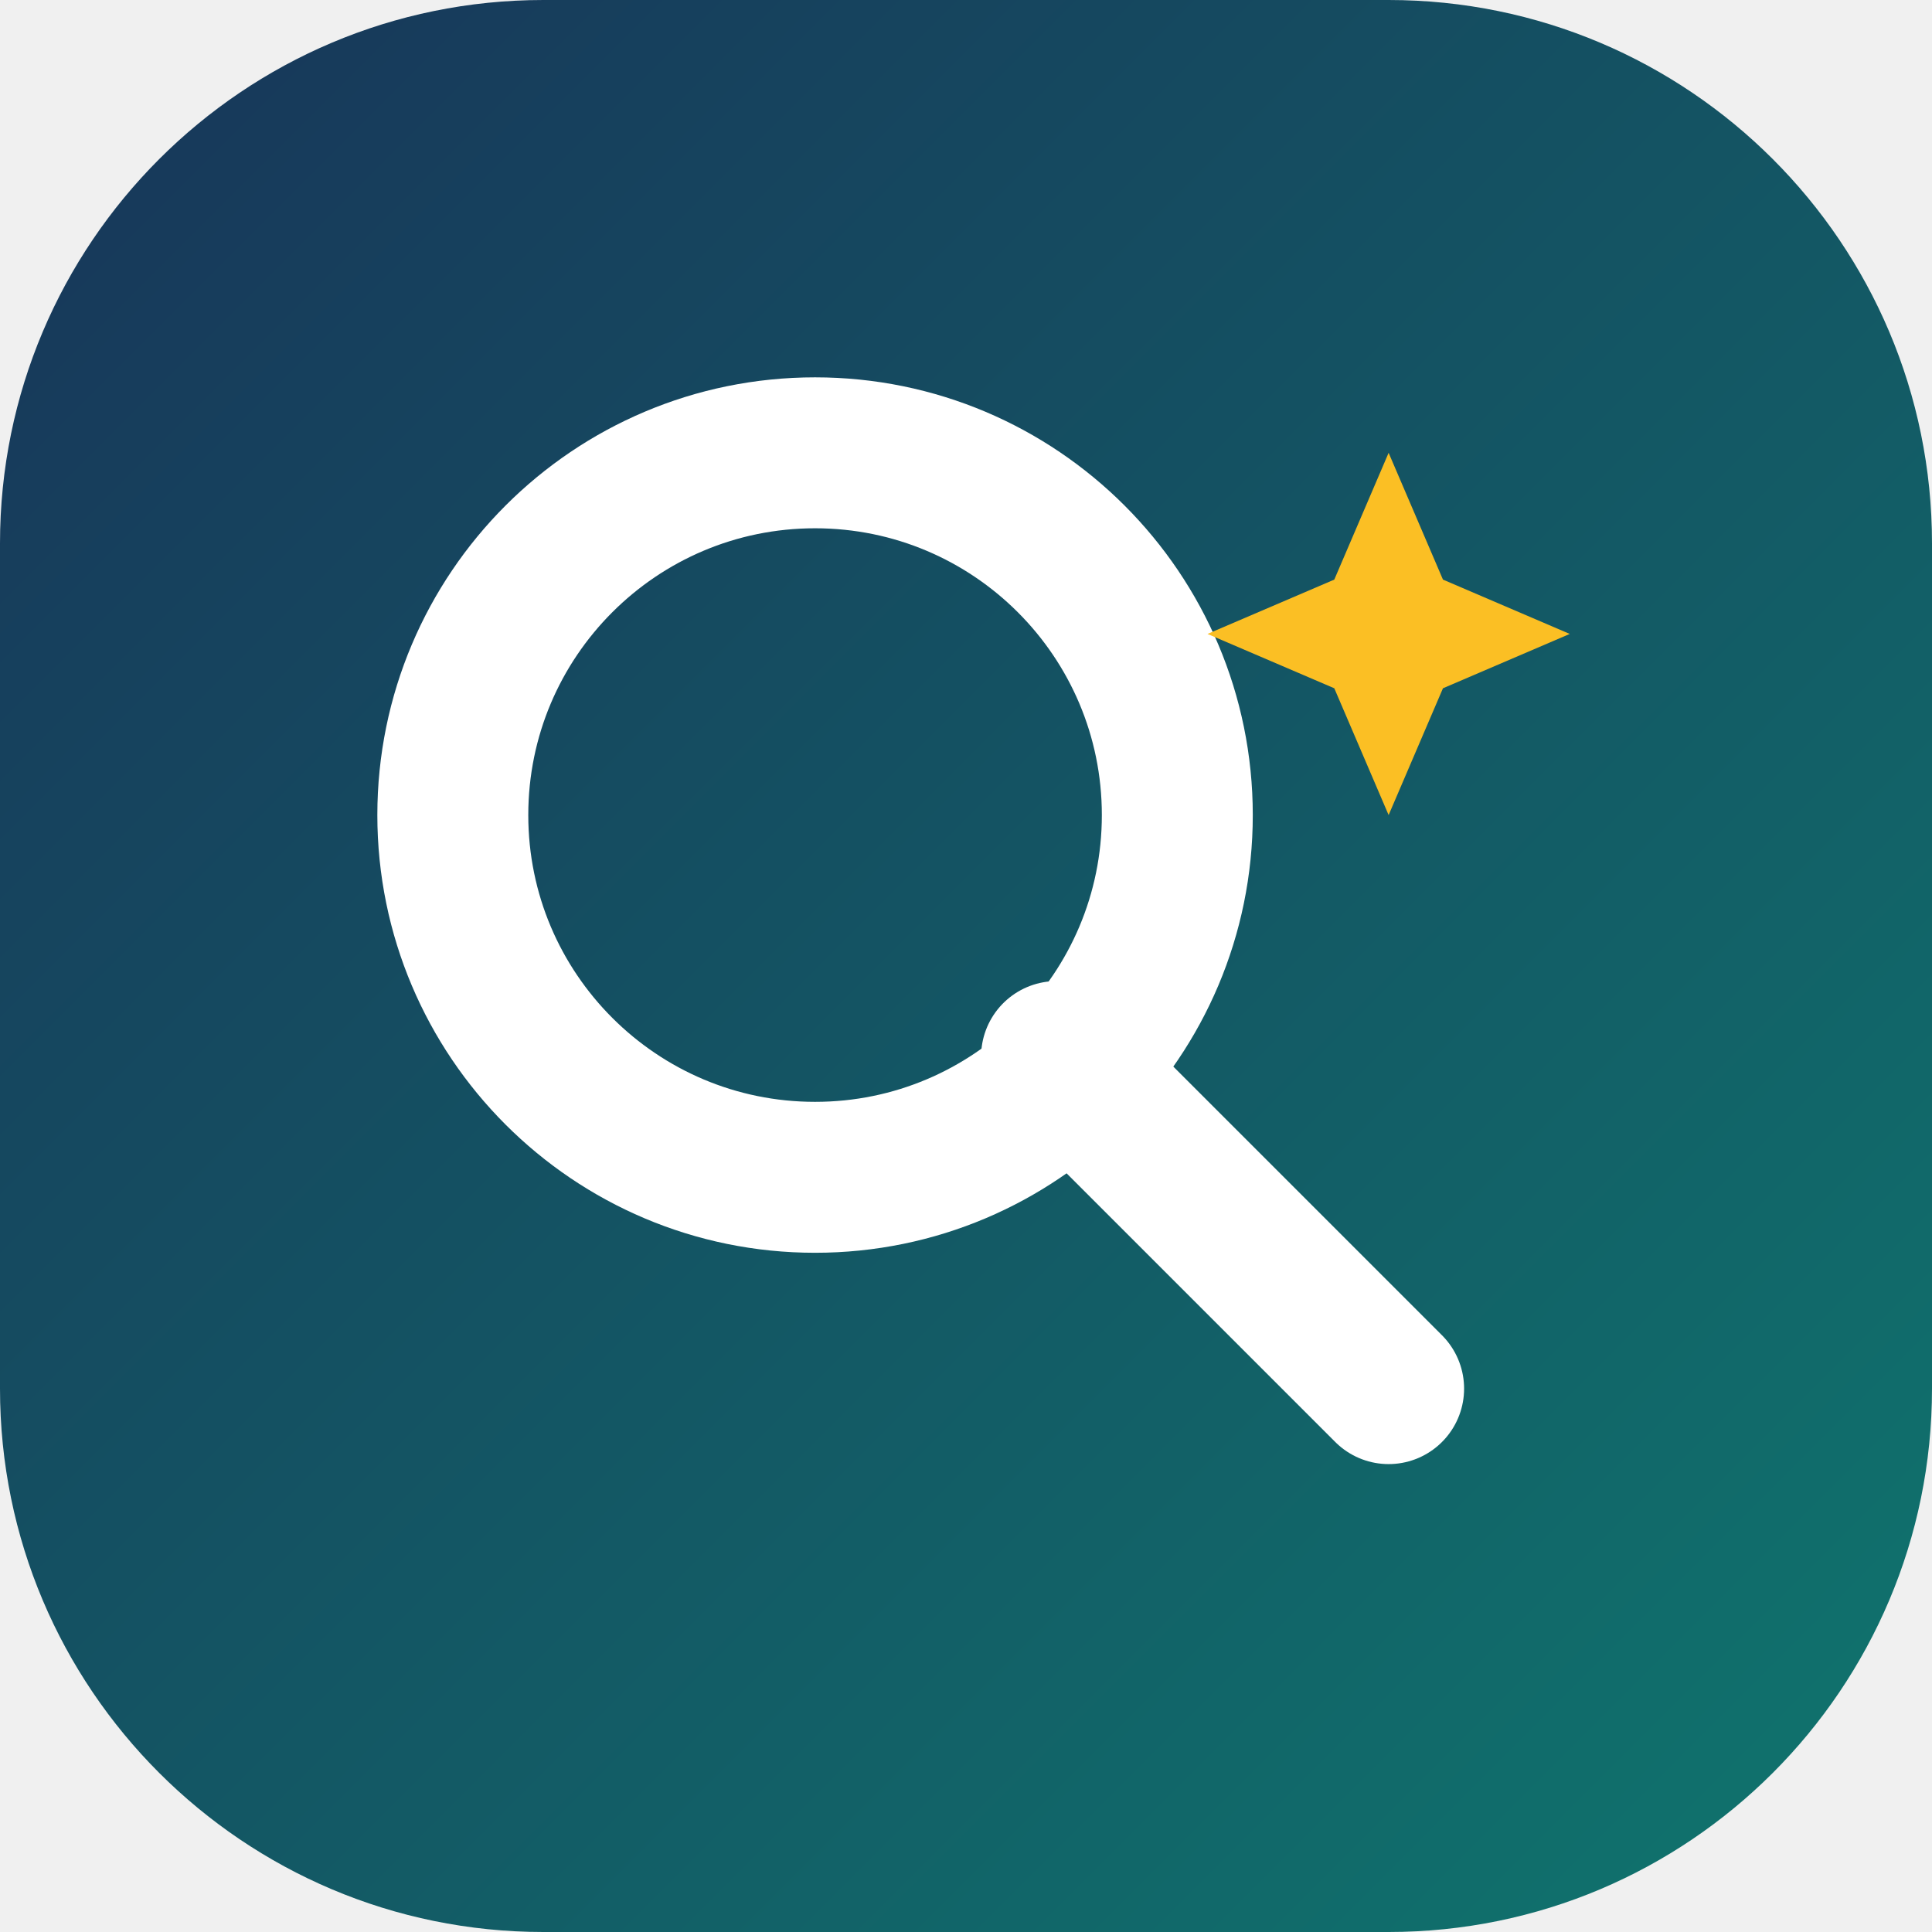
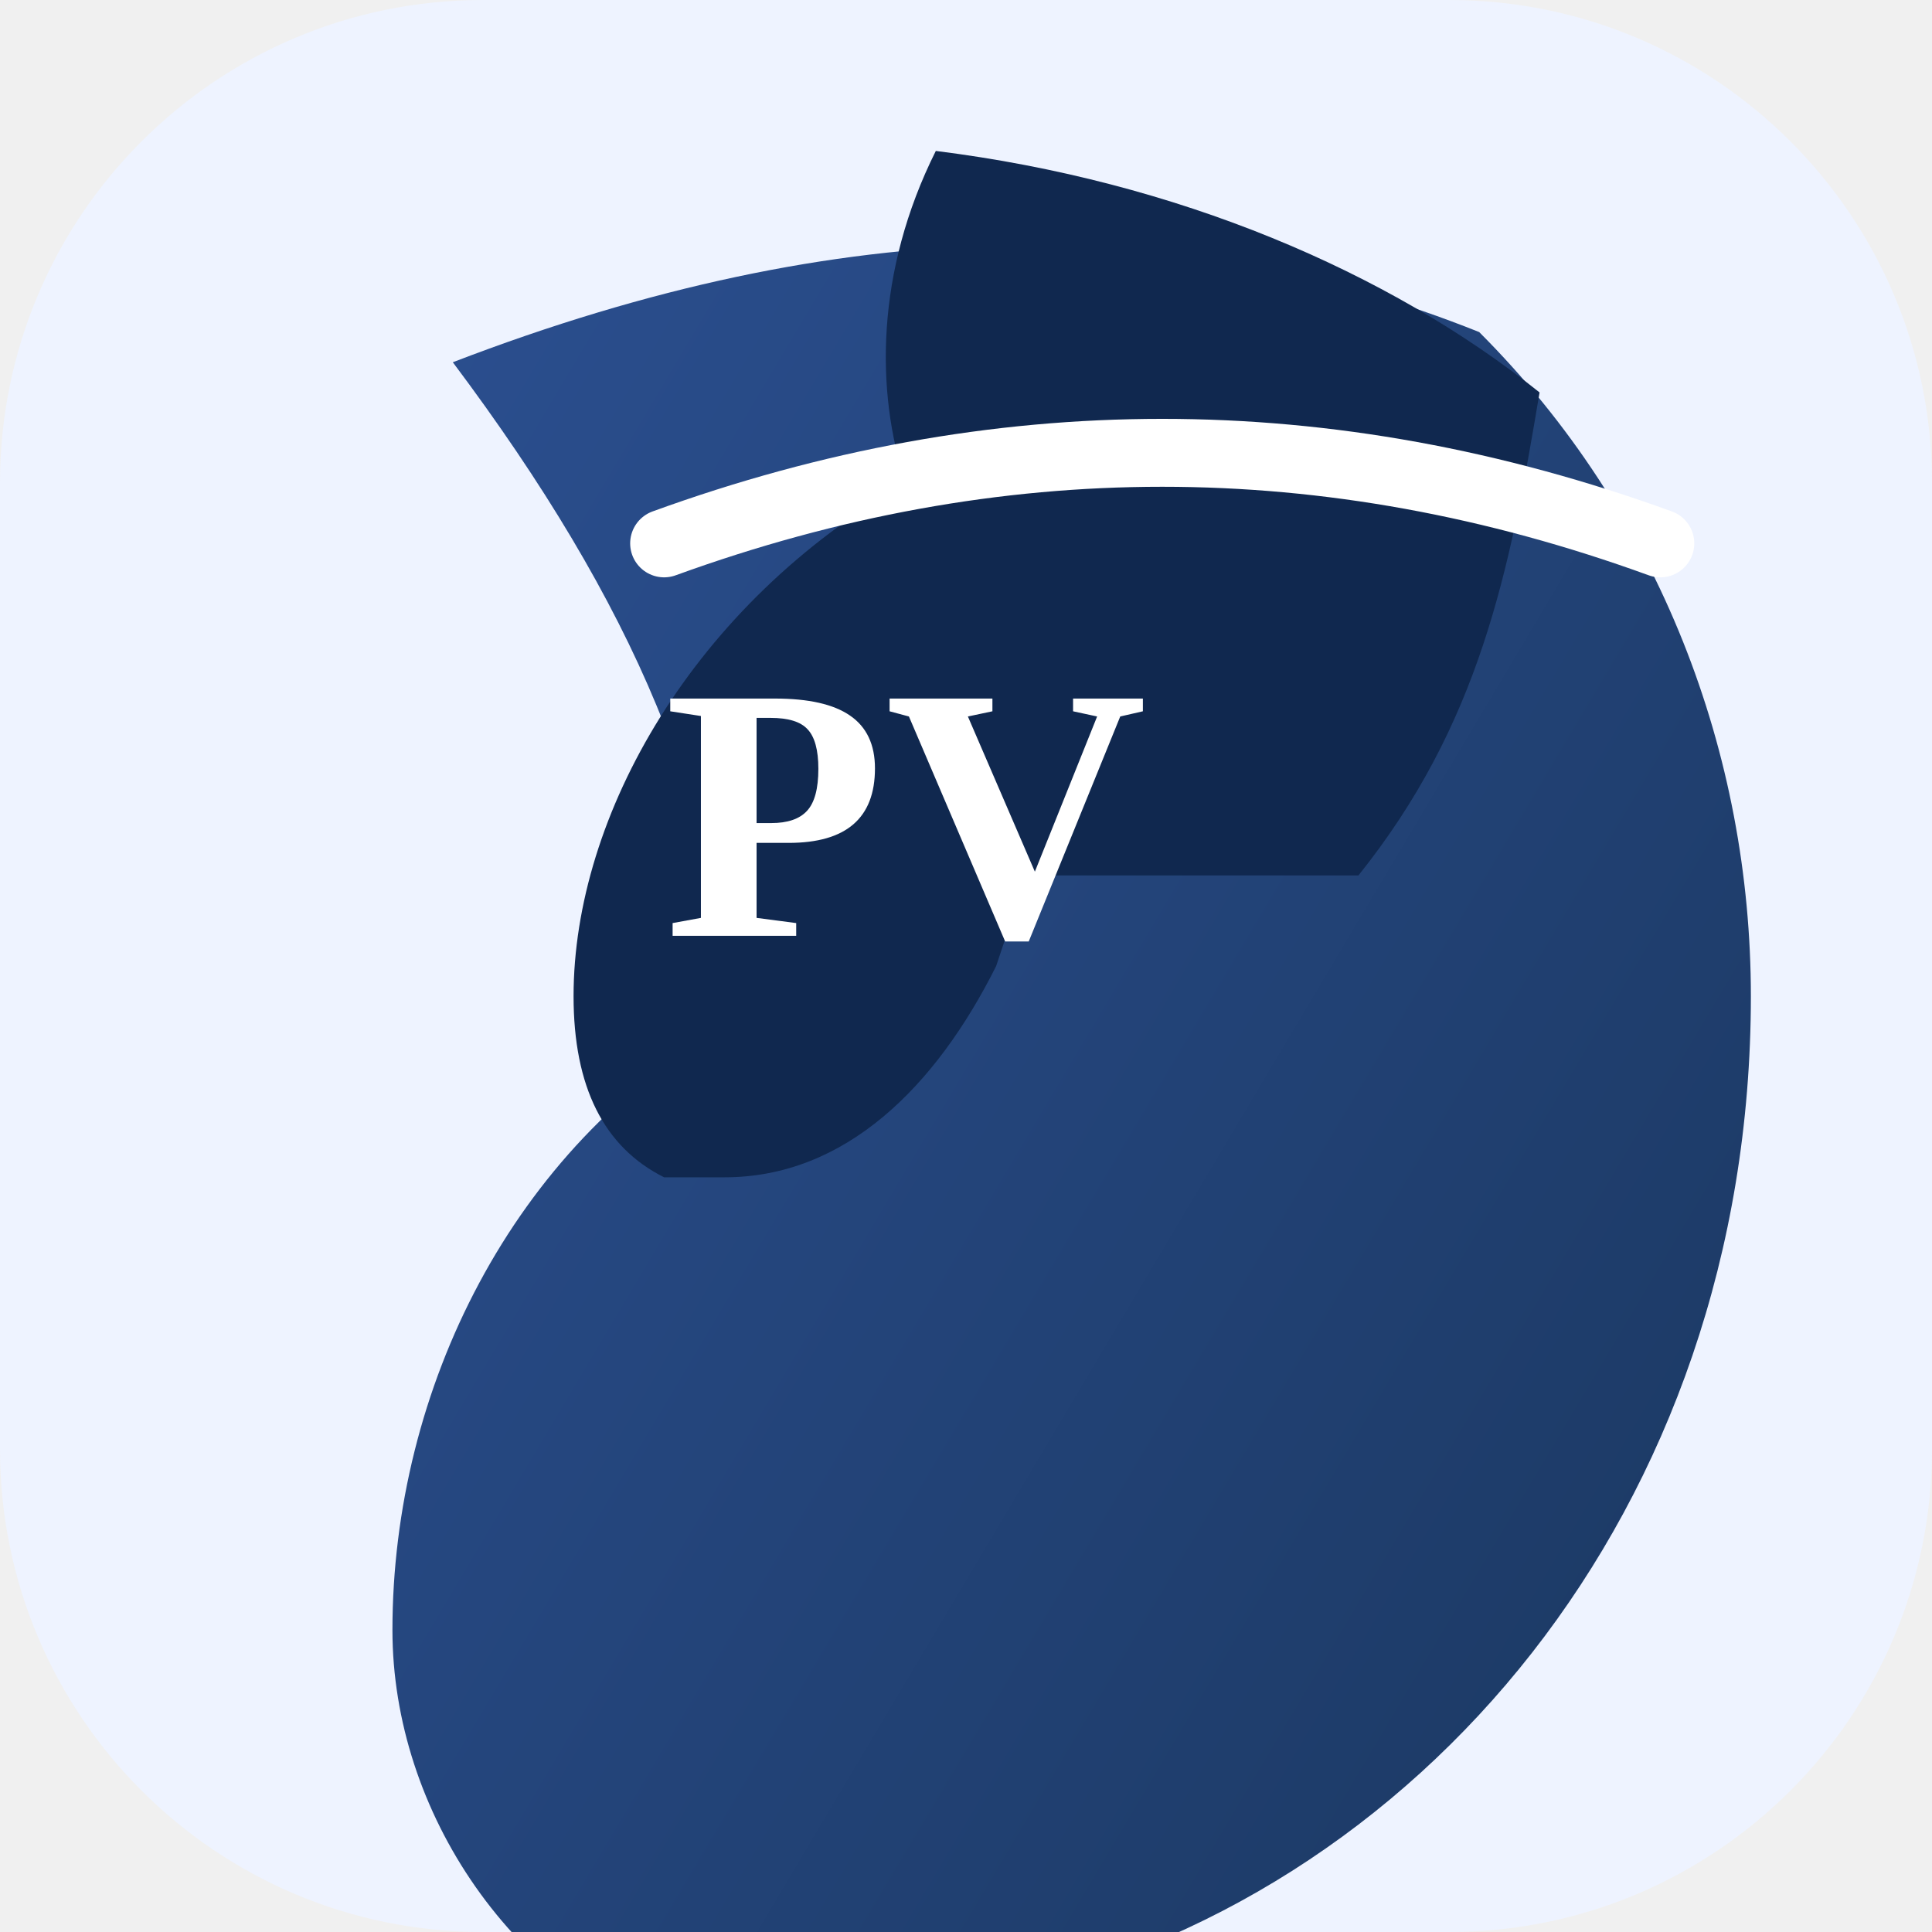
<svg xmlns="http://www.w3.org/2000/svg" viewBox="0 0 64 64" role="img" aria-labelledby="title desc">
  <defs>
-     <linearGradient id="bg" x1="0" y1="0" x2="1" y2="1">
-       <stop offset="0%" stop-color="#183459" />
-       <stop offset="100%" stop-color="#0f766e" />
+     <linearGradient id="helmetFill" x1="0" y1="0" x2="1" y2="1">
+       <stop offset="0%" stop-color="#2b4f90" />
+       <stop offset="100%" stop-color="#183459" />
    </linearGradient>
  </defs>
-   <rect width="64" height="64" rx="18" fill="url(#bg)" />
-   <circle cx="27" cy="27" r="12" fill="none" stroke="#ffffff" stroke-width="5" />
-   <path d="M35 35L46 46" stroke="#ffffff" stroke-linecap="round" stroke-width="5" />
-   <path d="M46 15l1.8 4.2L52 21l-4.2 1.8L46 27l-1.8-4.2L40 21l4.2-1.8L46 15z" fill="#fbbf24" />
+   <rect width="64" height="64" rx="16" fill="#eef3ff" />
+   <path fill="url(#helmetFill)" d="M49 11c6 6 9 14 9 22 0 17-11 30-25 33-1 7-6 14-16 19 4-7 6-12 6-17-6-2-10-8-10-14 0-8 4-16 11-20 0-7-3-14-9-22 13-5 24-5 34-1z" />
+   <path fill="#10284f" d="M24 39c4 0 7-3 9-7l1-3h11c4-5 5-10 6-16-5-4-12-7-20-8-2 4-2 8-1 11-7 4-11 11-11 17 0 3 1 5 3 6l2 0z" />
+   <path fill="none" stroke="#ffffff" stroke-linecap="round" stroke-width="2.25" d="M22 18c11-4 22-4 33 0" />
+   <text x="30" y="31" fill="#ffffff" font-family="Georgia, Times New Roman, serif" font-size="12" font-weight="700" text-anchor="middle">PV</text>
</svg>
